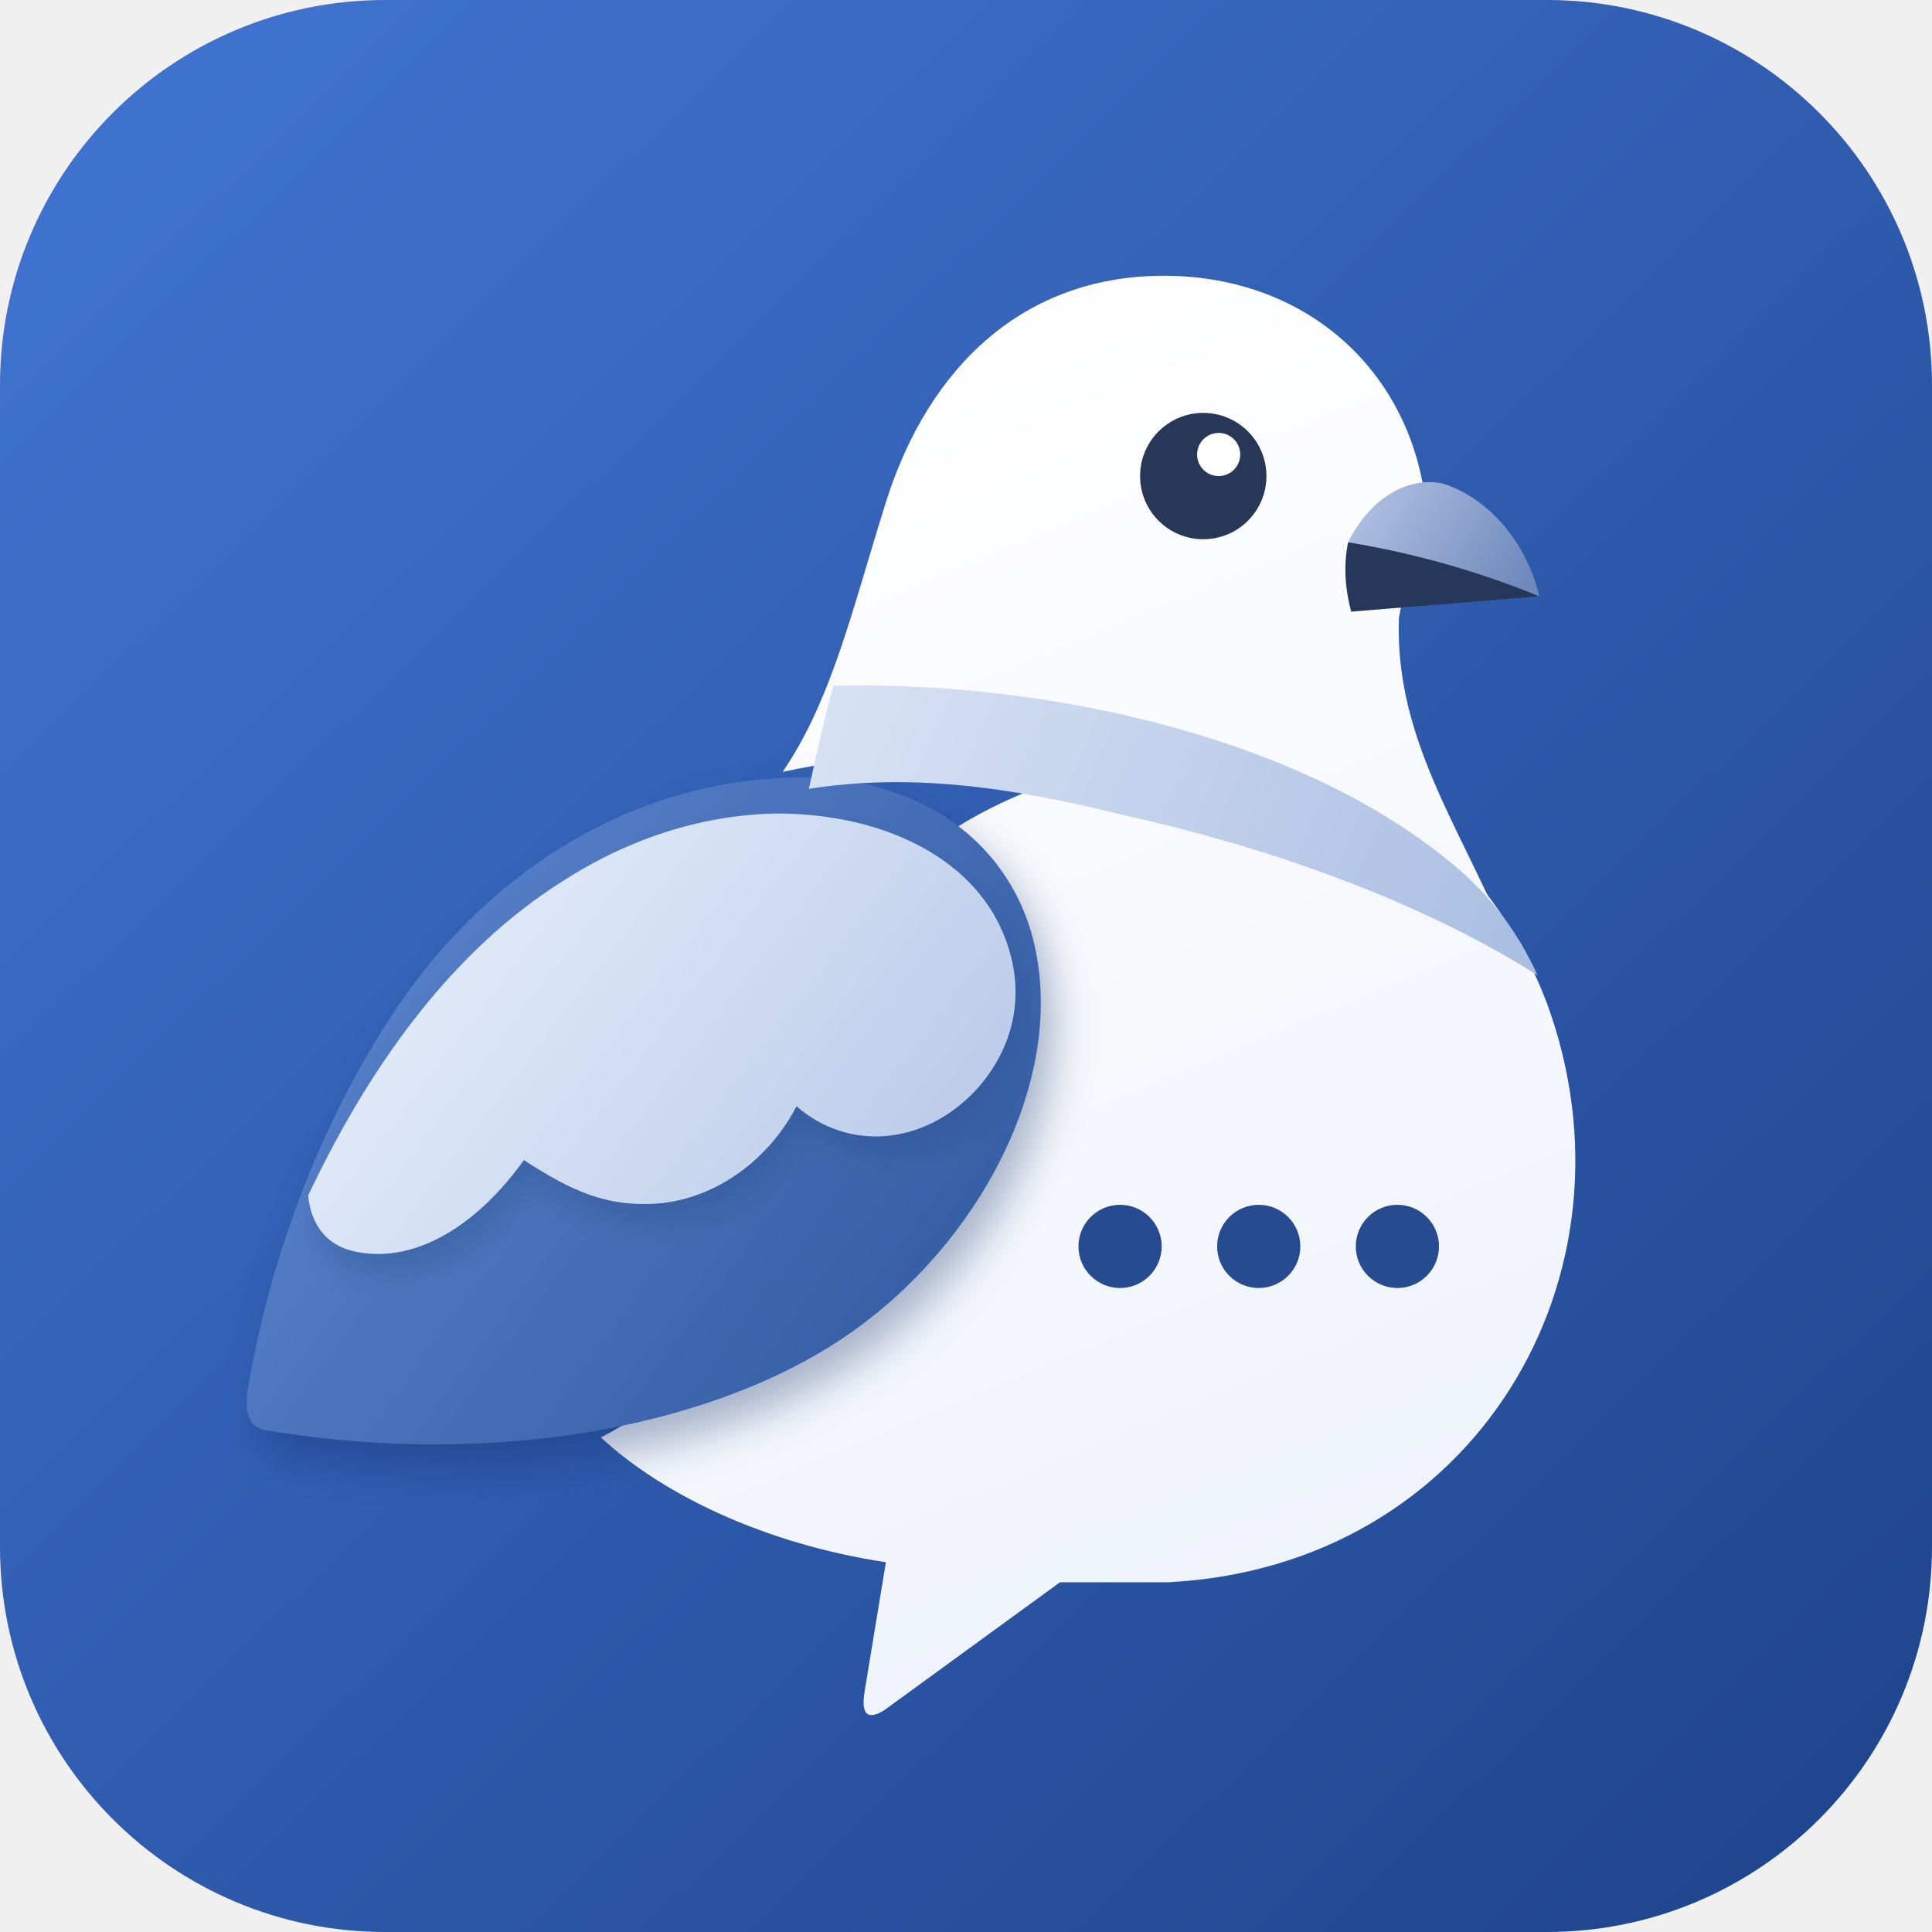
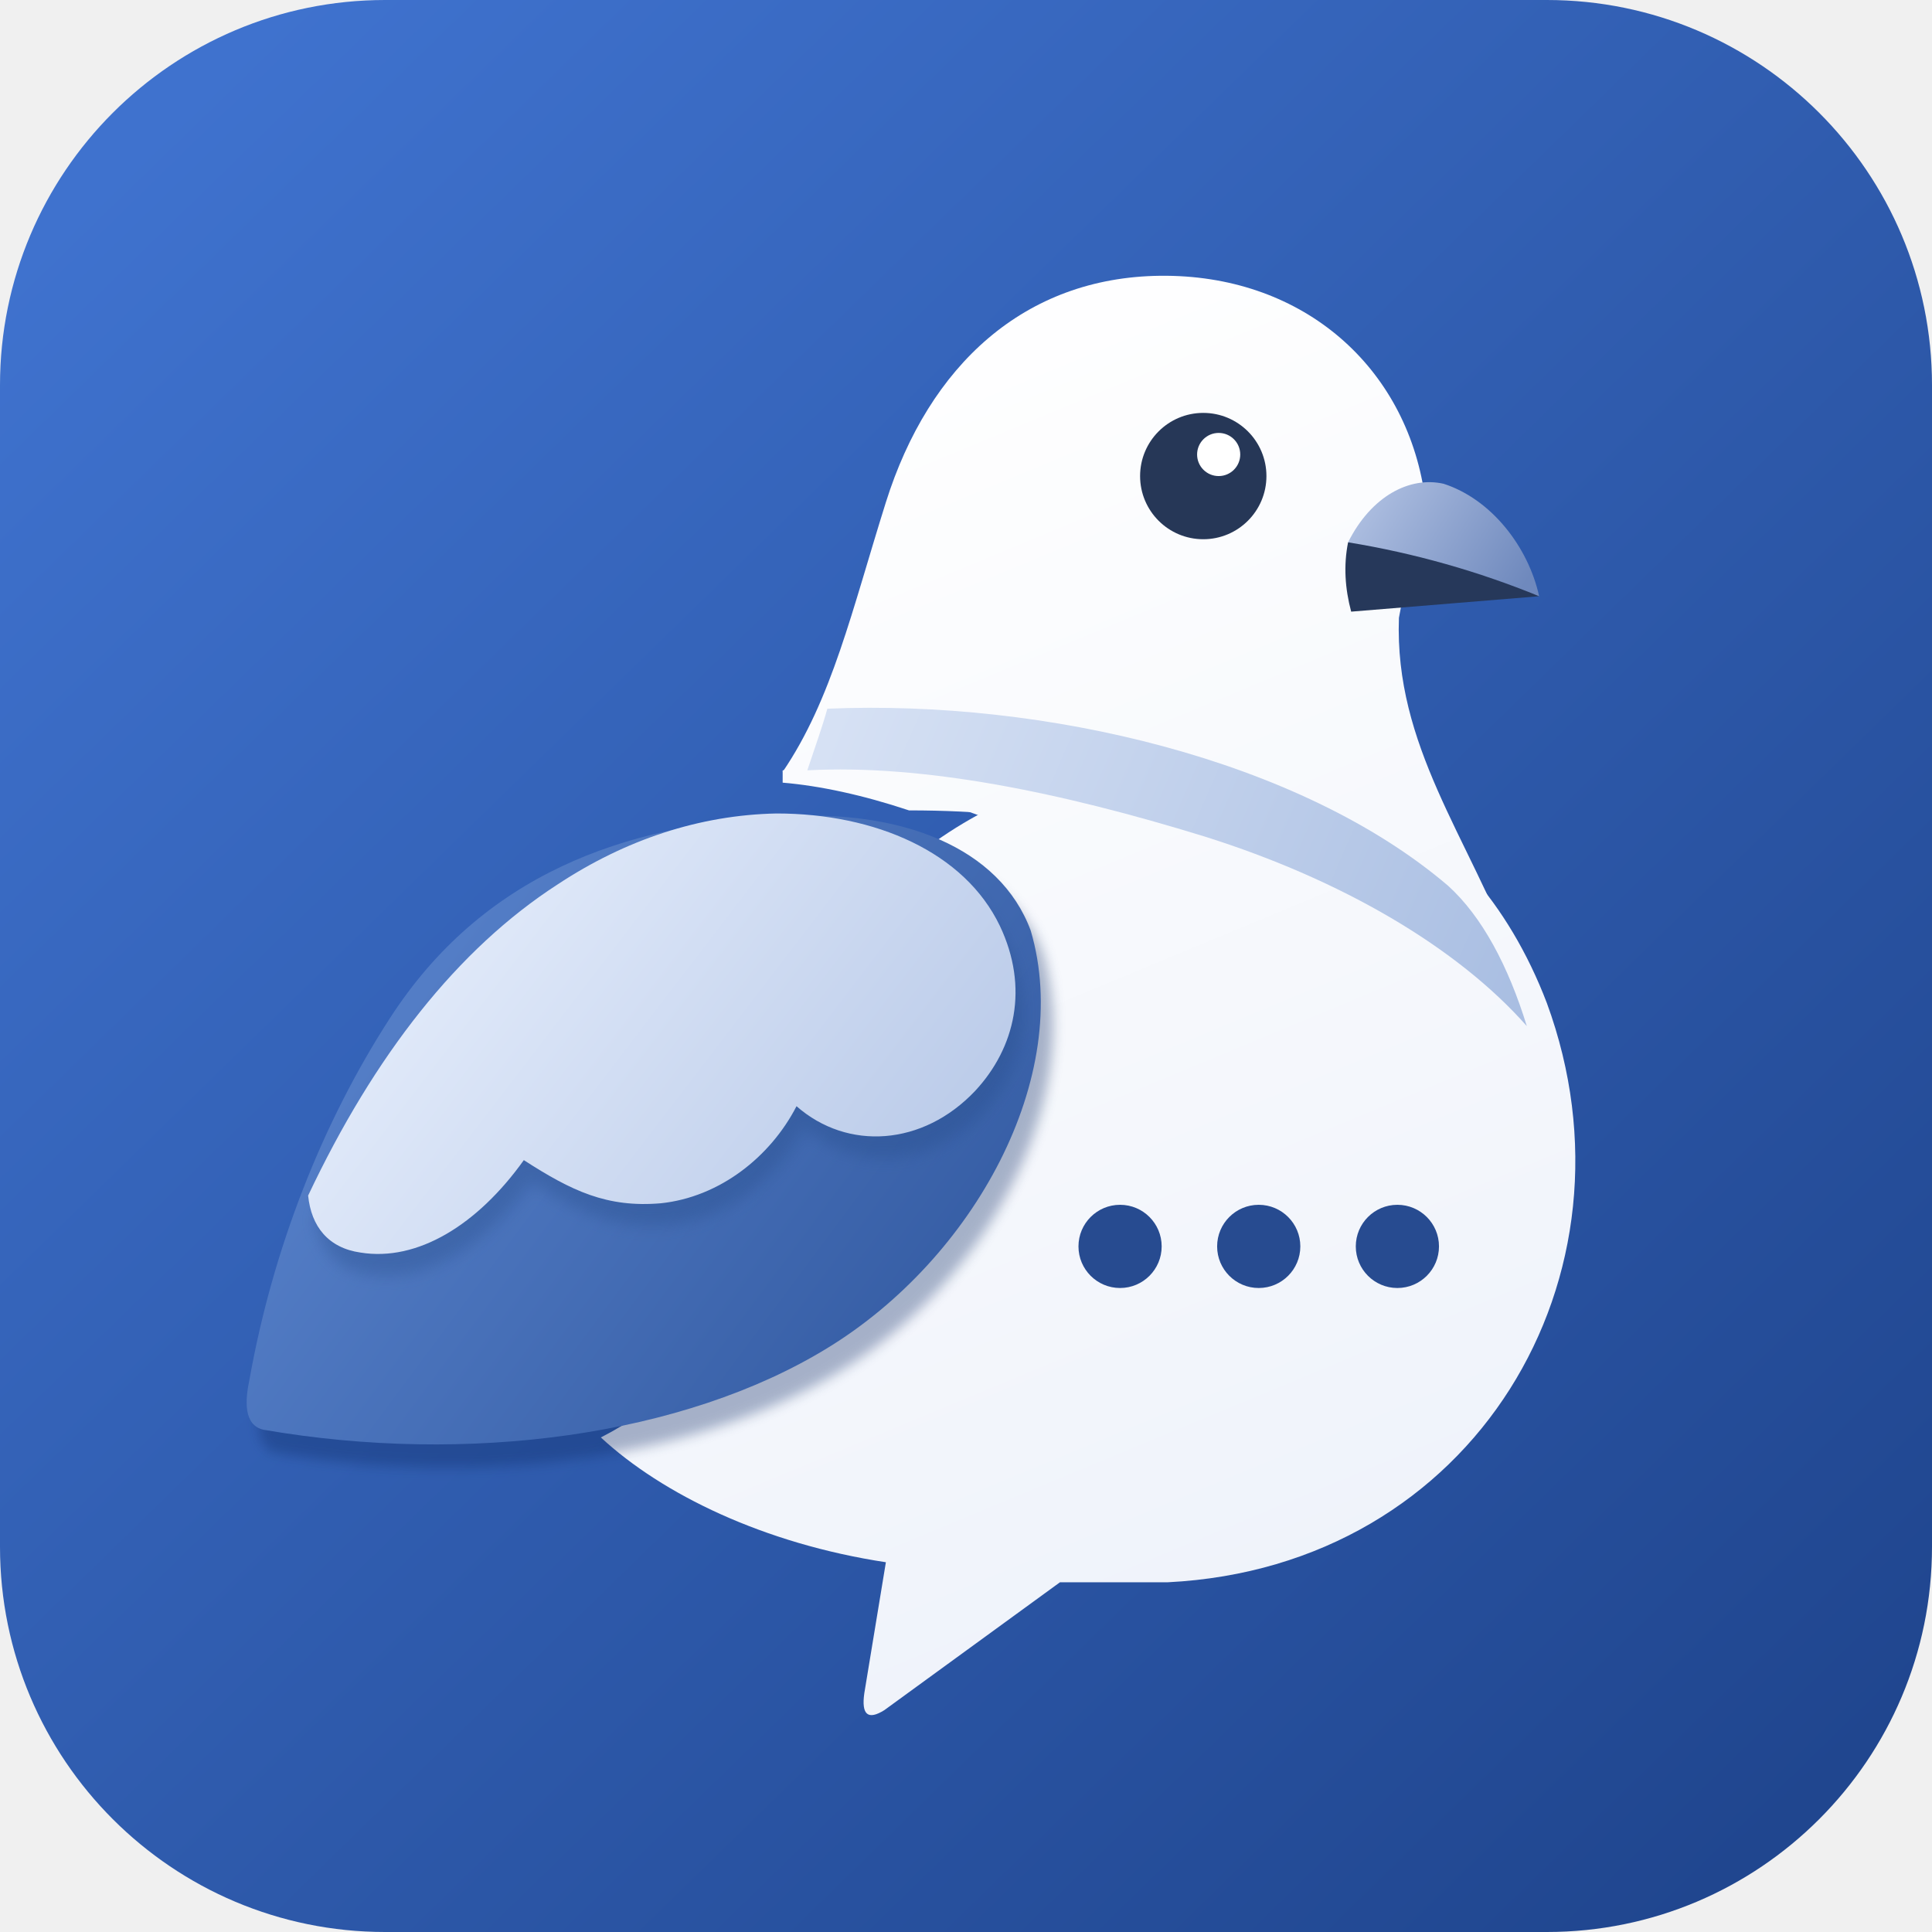
<svg xmlns="http://www.w3.org/2000/svg" width="1254" height="1254" viewBox="0 0 1254 1254" role="img" aria-labelledby="title desc">
  <defs>
    <clipPath id="icon-bounds">
      <rect width="1254" height="1254" rx="250" />
    </clipPath>
    <linearGradient id="background" x1="95" y1="88" x2="1160" y2="1180" gradientUnits="userSpaceOnUse">
      <stop stop-color="#3f72ce" />
      <stop offset="1" stop-color="#20468f" />
    </linearGradient>
    <linearGradient id="body" x1="555" y1="205" x2="910" y2="1060" gradientUnits="userSpaceOnUse">
      <stop stop-color="#fff" />
      <stop offset="1" stop-color="#eef2fa" />
    </linearGradient>
    <linearGradient id="outer-wing" x1="285" y1="605" x2="668" y2="890" gradientUnits="userSpaceOnUse">
      <stop stop-color="#547ec7" />
      <stop offset="1" stop-color="#31589f" />
    </linearGradient>
    <linearGradient id="inner-wing" x1="280" y1="535" x2="580" y2="765" gradientUnits="userSpaceOnUse">
      <stop stop-color="#e6eefc" />
      <stop offset="1" stop-color="#bdcdea" />
    </linearGradient>
    <linearGradient id="collar" x1="544" y1="465" x2="985" y2="655" gradientUnits="userSpaceOnUse">
      <stop stop-color="#d6e1f4" />
      <stop offset="1" stop-color="#a9bee2" />
    </linearGradient>
    <linearGradient id="beak-top" x1="885" y1="323" x2="986" y2="385" gradientUnits="userSpaceOnUse">
      <stop stop-color="#aebfe1" />
      <stop offset="1" stop-color="#6f89bd" />
    </linearGradient>
    <filter id="wing-shadow" x="-25%" y="-25%" width="160%" height="165%" color-interpolation-filters="sRGB">
-       <feGaussianBlur in="SourceAlpha" stdDeviation="14" result="blur" />
+       <feGaussianBlur in="SourceAlpha" stdDeviation="4" result="blur" />
      <feOffset in="blur" dx="8" dy="15" result="offset" />
      <feFlood flood-color="#0d2a66" flood-opacity=".34" result="color" />
      <feComposite in="color" in2="offset" operator="in" />
-       <feMerge>
-         <feMergeNode />
-         <feMergeNode in="SourceGraphic" />
-       </feMerge>
    </filter>
    <filter id="inner-wing-shadow" x="-28%" y="-30%" width="165%" height="175%" color-interpolation-filters="sRGB">
-       <feGaussianBlur in="SourceAlpha" stdDeviation="10" result="blur" />
-       <feOffset in="blur" dx="5" dy="12" result="offset" />
+       <feGaussianBlur in="SourceAlpha" stdDeviation="5" result="blur" />
+       <feOffset in="blur" dx="5" dy="14" result="offset" />
      <feFlood flood-color="#244985" flood-opacity=".32" result="color" />
      <feComposite in="color" in2="offset" operator="in" />
      <feMerge>
        <feMergeNode />
        <feMergeNode in="SourceGraphic" />
      </feMerge>
    </filter>
  </defs>
  <g clip-path="url(#icon-bounds)">
    <rect width="1254" height="1254" rx="250" fill="url(#background)" />
    <path id="body-and-tail" fill="url(#body)" d="M1004 651C1069 828 957 1017 758 1027H688L574 1110Q558 1120 561 1099L575 1014C496 1002 430 970 390 933C470 892 497 821 501 745C507 622 585 532 709 500C835 467 954 520 1004 651Z" />
+     <path id="head-body-overlap" fill="url(#body)" d="M540 445C533 464 523 485 508 501C597 509 691 539 790 619L804 524C700 475 595 466 540 445Z" />
    <path id="head" fill="url(#body)" d="M508 501C540 454 553 396 575 326C603 237 665 180 753 179C843 178 910 235 924 317L908 401C905 484 953 543 983 622C948 585 896 548 833 523C731 483 621 477 508 501Z" />
-     <path id="outer-wing-shape" filter="url(#wing-shadow)" fill="url(#outer-wing)" d="M507 505C585 500 649 538 669 604C697 699 632 817 537 875C444 932 304 951 171 928C158 925 159 909 162 895C177 811 209 729 253 661C313 568 405 510 507 505Z" />
-     <path id="inner-wing-shape" filter="url(#inner-wing-shadow)" fill="url(#inner-wing)" d="M504 528C568 528 626 553 649 601C668 641 659 680 633 708C599 744 550 747 517 718C500 751 467 777 429 781C394 784 371 773 340 753C310 795 271 819 234 813C213 810 202 796 200 776C243 685 297 616 362 574C406 545 454 529 504 528Z" />
-     <path id="collar-sweep" fill="url(#collar)" d="M541 445C686 442 853 481 950 567C971 586 986 607 998 633C930 590 837 553 729 529C653 510 589 502 525 512C531 485 536 462 541 445Z" />
+     <g id="outer-wing-shadow">
+       <path filter="url(#wing-shadow)" fill="url(#outer-wing)" d="M507 530C585 525 649 550 669 604C697 699 632 817 537 875C444 932 304 951 171 928C158 925 159 909 162 895C177 811 209 729 253 661C313 568 405 535 507 530Z" />
+     </g>
+     <path id="outer-wing-shape" fill="url(#outer-wing)" d="M507 530C585 525 649 550 669 604C697 699 632 817 537 875C444 932 304 951 171 928C158 925 159 909 162 895C177 811 209 729 253 661C313 568 405 535 507 530Z" />
+     <path id="wing-root-overlap" fill="url(#body)" d="M508 500C561 499 614 509 653 529C634 527 613 526 590 526C560 516 532 510 508 508Z" />
+     <g id="inner-wing-layer">
+       <path id="inner-wing-shape" filter="url(#inner-wing-shadow)" fill="url(#inner-wing)" d="M504 528C568 528 626 553 649 601C668 641 659 680 633 708C599 744 550 747 517 718C500 751 467 777 429 781C394 784 371 773 340 753C310 795 271 819 234 813C213 810 202 796 200 776C243 685 297 616 362 574C406 545 454 529 504 528Z" />
+     </g>
+     <path id="collar-sweep" fill="url(#collar)" d="M537 460C678 454 844 493 940 575C962 595 979 627 991 666C946 615 871 571 782 543C688 514 599 496 524 500C529 485 534 471 537 460Z" />
    <circle id="eye" cx="781" cy="309" r="41" fill="#263757" />
    <circle id="eye-highlight" cx="791" cy="295" r="14" fill="#fff" />
    <path id="beak-upper" fill="url(#beak-top)" d="M875 352C890 322 915 309 937 314C968 324 992 355 999 387C959 381 917 369 875 352Z" />
    <path id="beak-lower" fill="#26385a" d="M875 352C918 359 960 371 999 387L877 397C873 382 872 367 875 352Z" />
    <g id="message-dots" fill="#274b90">
      <circle cx="727" cy="809" r="27" />
      <circle cx="817" cy="809" r="27" />
      <circle cx="907" cy="809" r="27" />
    </g>
  </g>
</svg>
